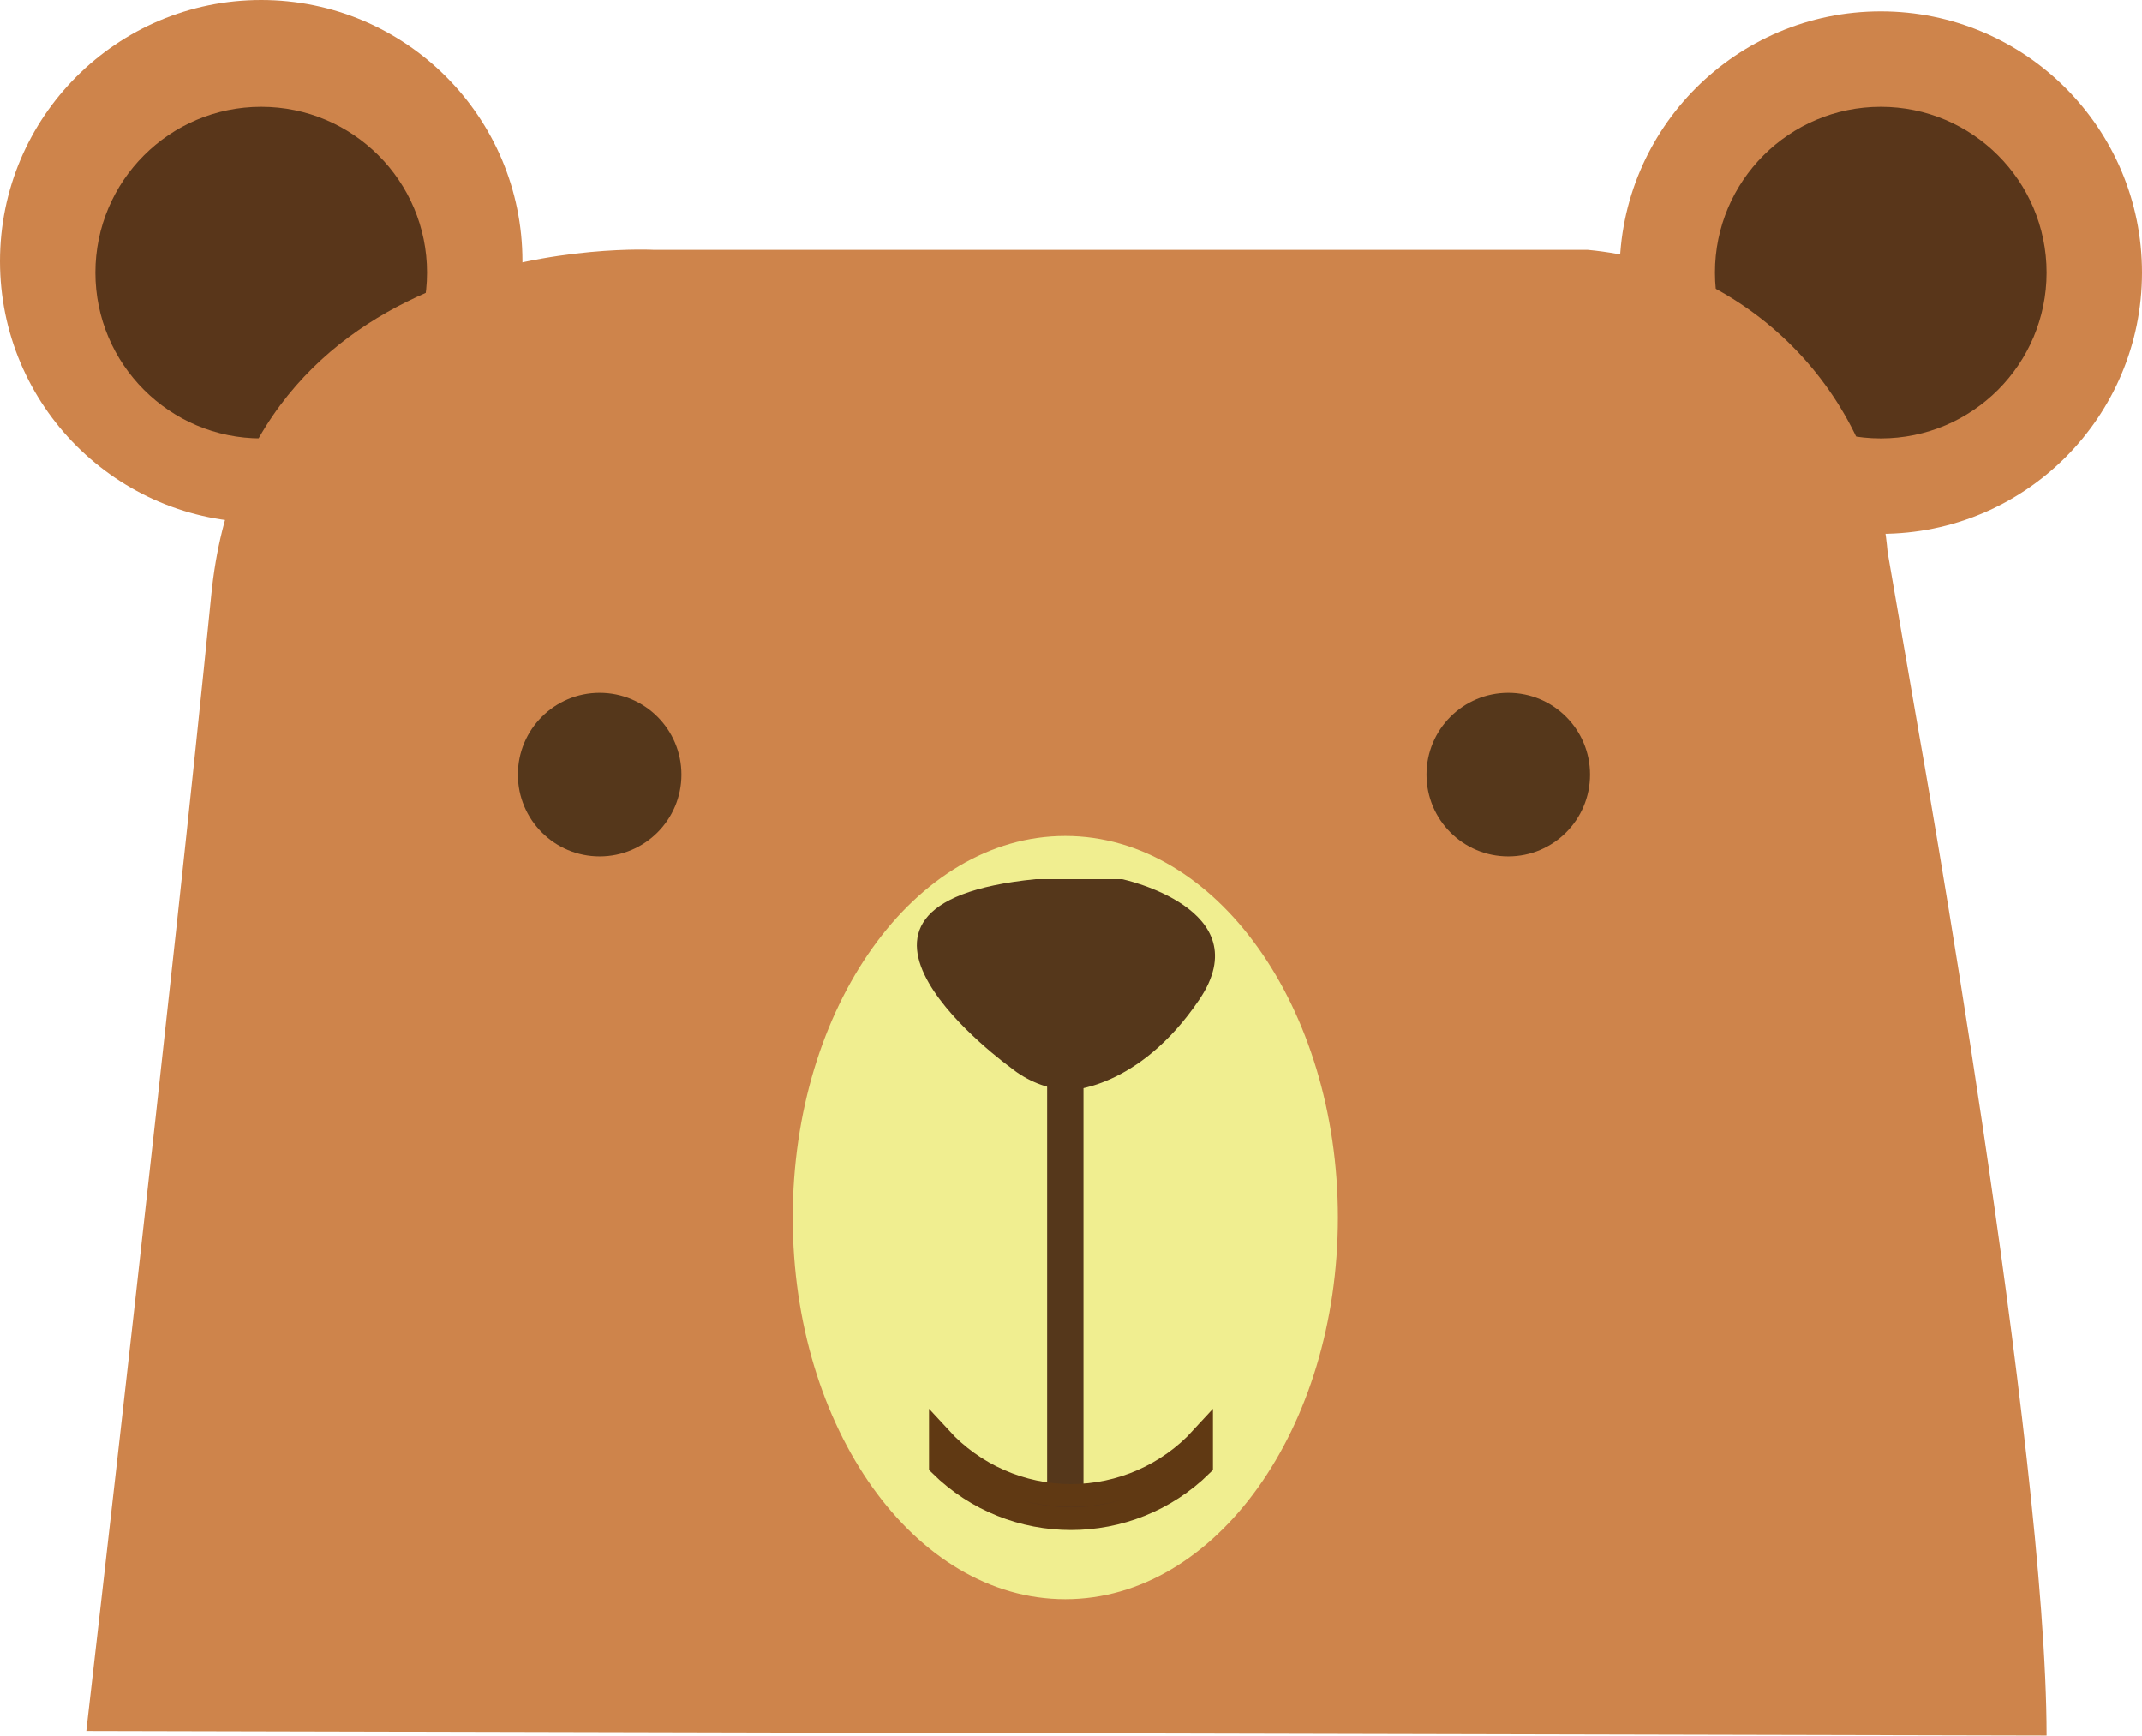
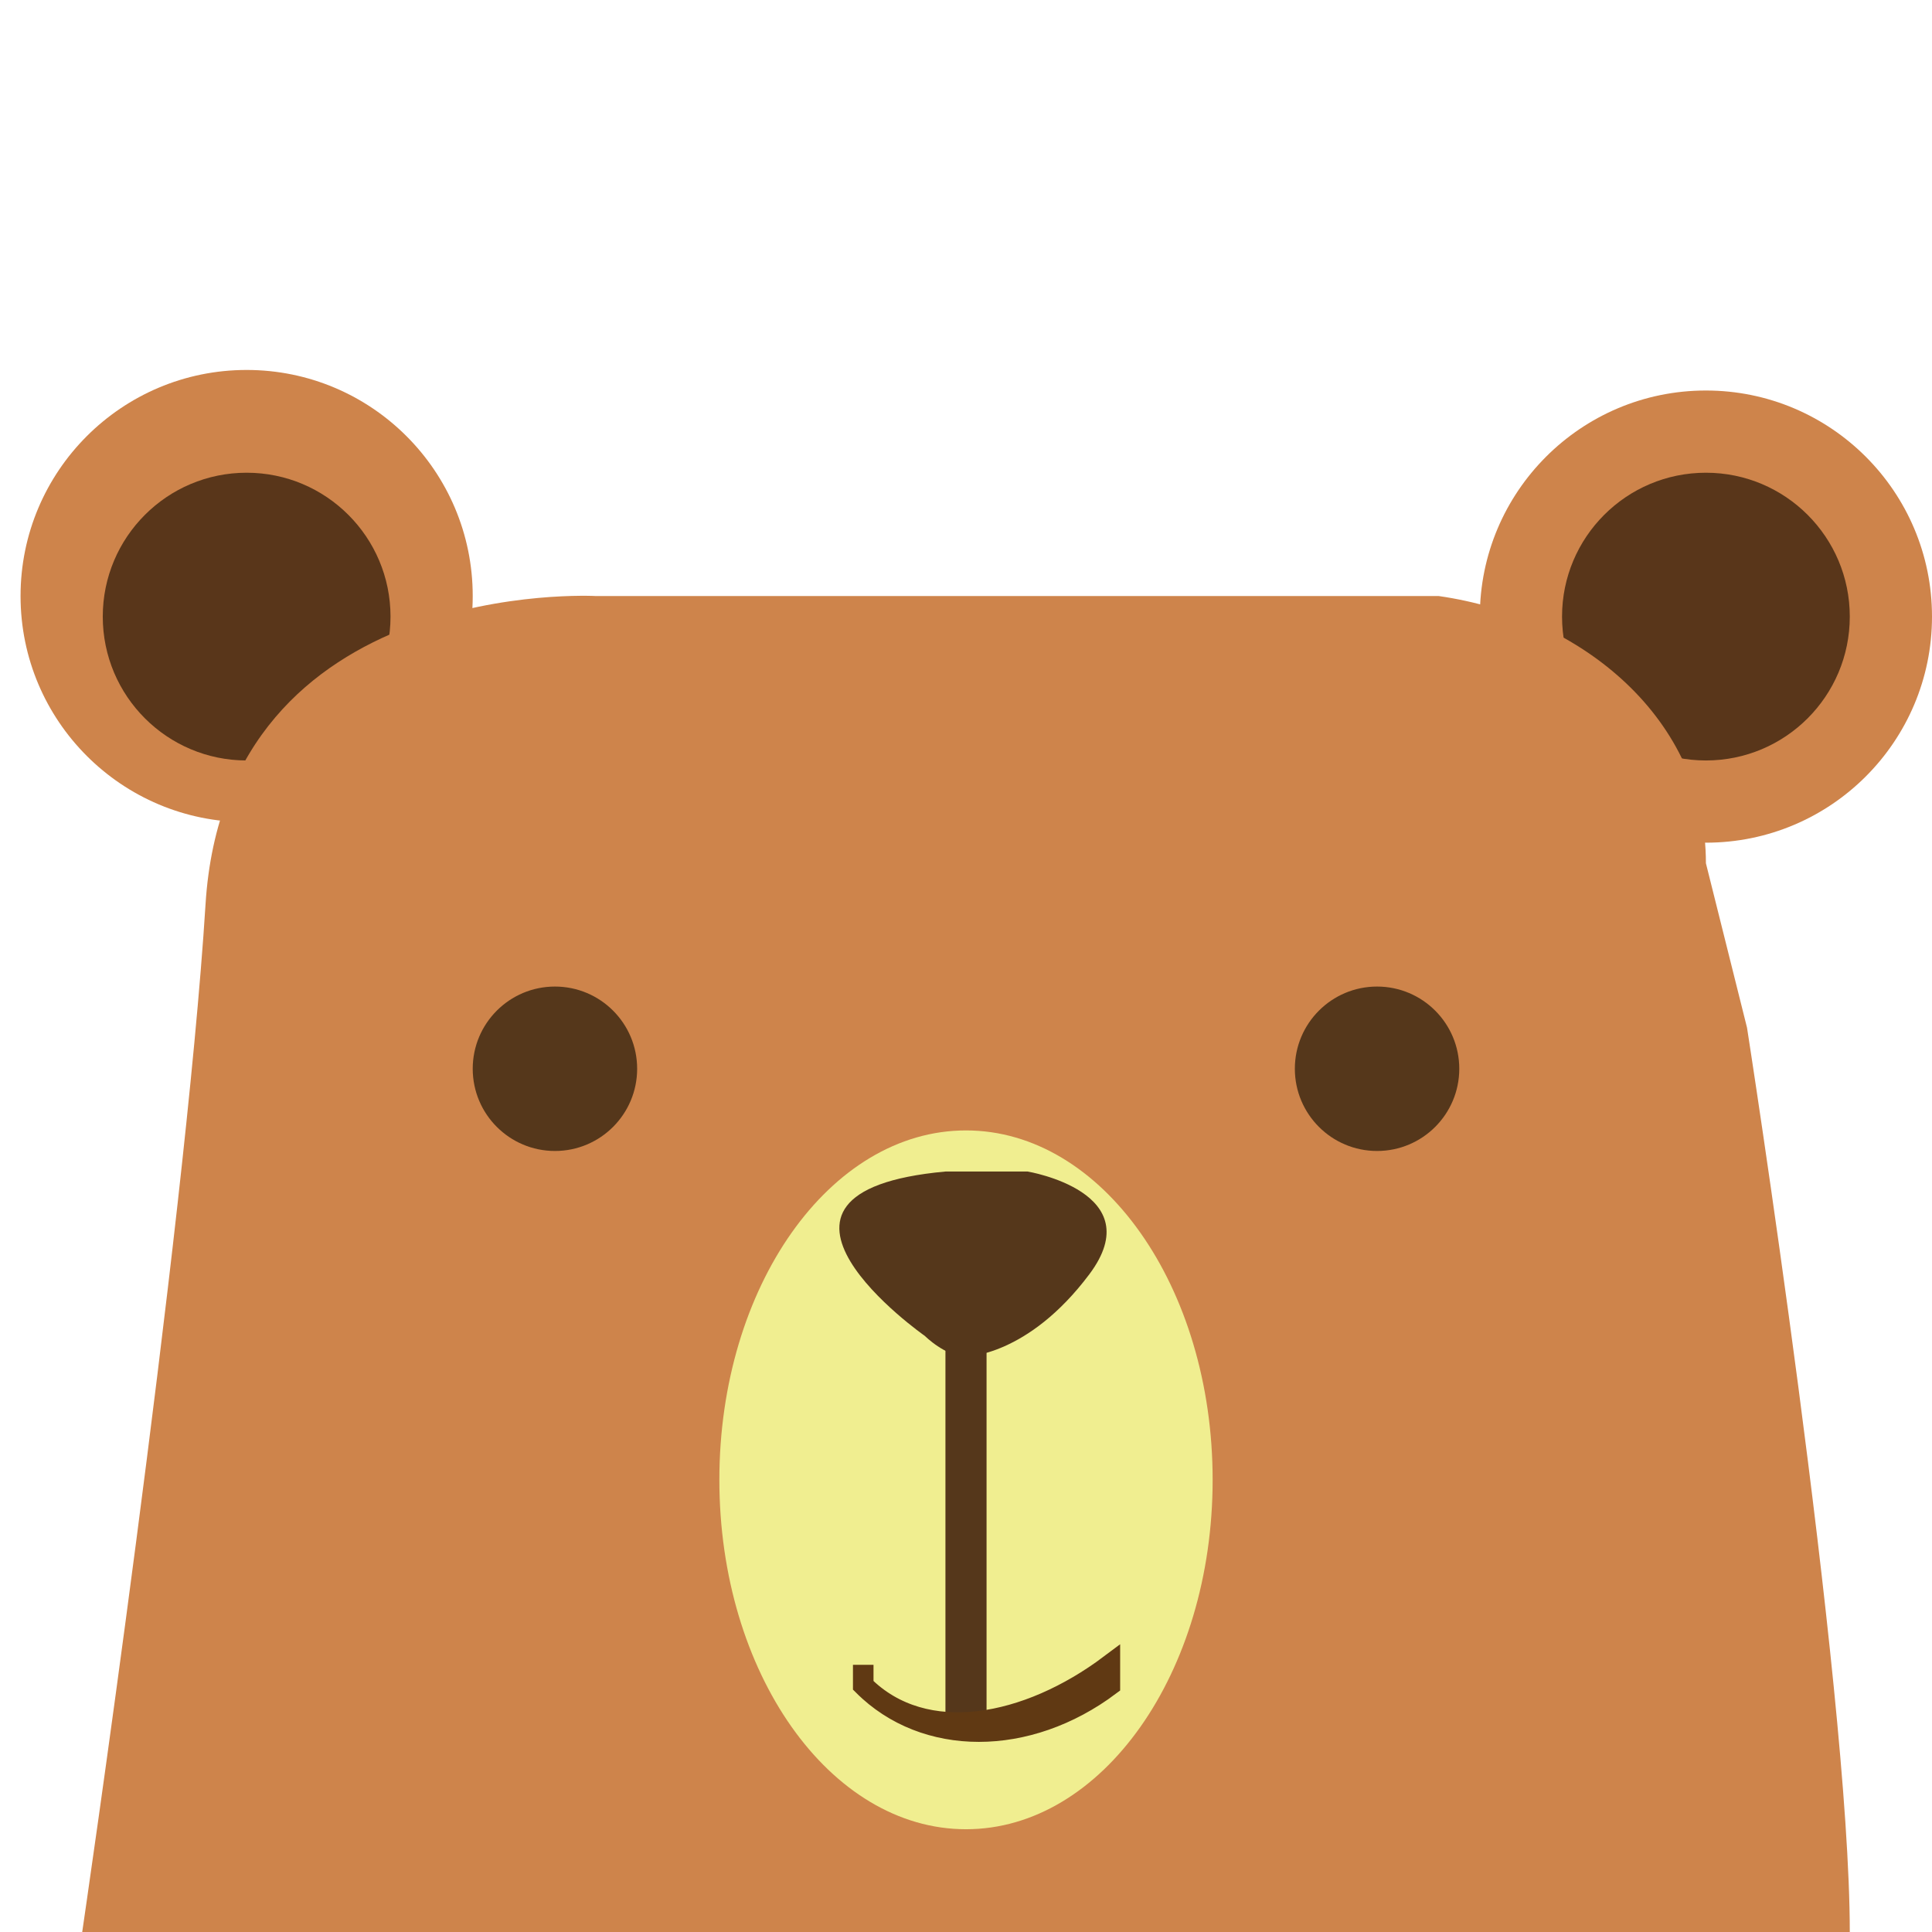
- <svg xmlns="http://www.w3.org/2000/svg" id="Layer_1" data-name="Layer 1" viewBox="0 0 9.43 7.64">
-   <defs>
-     <style>.cls-1{fill:#ce844b;}.cls-2{fill:#bb7a47;}.cls-3,.cls-6{fill:#59361a;}.cls-4{fill:#f0ee90;}.cls-5{fill:#55371b;}.cls-6{stroke:#603913;stroke-miterlimit:10;stroke-width:0.1px;}</style>
-   </defs>
-   <path class="cls-1" d="M7.22,12.63" transform="translate(-0.3 -2.36)" />
-   <path class="cls-2" d="M10.1,21" transform="translate(-0.3 -2.36)" />
-   <circle class="cls-1" cx="1.15" cy="1.15" r="1.15" />
-   <circle class="cls-1" cx="8.28" cy="1.2" r="1.15" />
-   <circle class="cls-3" cx="8.28" cy="1.2" r="0.73" />
-   <circle class="cls-3" cx="1.15" cy="1.2" r="0.73" />
-   <path class="cls-1" d="M9.31,10c0-1.26-.56-4.4-.56-4.4l-.14-.81A1.46,1.46,0,0,0,7.29,3.46l-4.11,0s-1.79-.1-1.95,1.52-.55,5-.55,5" transform="translate(-0.3 -2.36)" />
-   <path class="cls-1" d="M7.46,11.38" transform="translate(-0.3 -2.36)" />
-   <ellipse class="cls-4" cx="4.69" cy="5.36" rx="1.2" ry="1.68" />
-   <circle class="cls-5" cx="6.64" cy="3.41" r="0.36" />
-   <path class="cls-5" d="M5,7.16s.31,0,.58-.4-.34-.53-.34-.53H4.86c-1.11.11-.11.83-.11.83A.45.45,0,0,0,5,7.16Z" transform="translate(-0.3 -2.36)" />
-   <rect class="cls-5" x="4.61" y="4.69" width="0.16" height="1.91" />
-   <circle class="cls-5" cx="2.64" cy="3.41" r="0.36" />
-   <path class="cls-6" d="M4.44,8.81a.82.82,0,0,0,1.15,0V8.69a.78.78,0,0,1-1.15,0Z" transform="translate(-0.3 -2.36)" />
+ <svg xmlns="http://www.w3.org/2000/svg" version="1.1" id="Layer_1" x="0px" y="0px" viewBox="0 0 9.4 9.4" style="enable-background:new 0 0 9.4 9.4;" xml:space="preserve">
+   <style type="text/css">
+ 	.st0{fill:#CE844B;}
+ 	.st1{fill:#BB7A47;}
+ 	.st2{fill:#59361A;}
+ 	.st3{fill:#F0EE90;}
+ 	.st4{fill:#55371B;}
+ 	.st5{fill:#59361A;stroke:#603913;stroke-width:0.1;stroke-miterlimit:10;}
+ </style>
+   <path class="st0" d="M6.9,12.1" />
+   <path class="st1" d="M9.8,20.4" />
+   <circle class="st0" cx="1.2" cy="2.9" r="1.1" />
+   <circle class="st0" cx="8.3" cy="3" r="1.1" />
+   <circle class="st2" cx="8.3" cy="3" r="0.7" />
+   <circle class="st2" cx="1.2" cy="3" r="0.7" />
+   <path class="st0" d="M9,9.4C9,8.2,8.5,5,8.5,5L8.3,4.2C8.3,3.5,7.7,3,7,2.9H2.9c0,0-1.8-0.1-1.9,1.5s-0.6,5-0.6,5" />
+   <path class="st0" d="M7.2,10.8" />
+   <ellipse class="st3" cx="4.7" cy="7.2" rx="1.2" ry="1.7" />
+   <circle class="st4" cx="6.7" cy="5.2" r="0.4" />
+   <path class="st4" d="M4.7,6.6c0,0,0.3,0,0.6-0.4S5,5.7,5,5.7H4.6C3.5,5.8,4.5,6.5,4.5,6.5C4.5,6.5,4.6,6.6,4.7,6.6z" />
+   <rect x="4.6" y="6.5" class="st4" width="0.2" height="1.9" />
+   <circle class="st4" cx="2.7" cy="5.2" r="0.4" />
+   <path class="st5" d="M4.2,8.2c0.3,0.3,0.8,0.3,1.2,0V8.1C5,8.4,4.5,8.5,4.2,8.2c0-0.1,0-0.1,0-0.1V8.2z" />
</svg>
